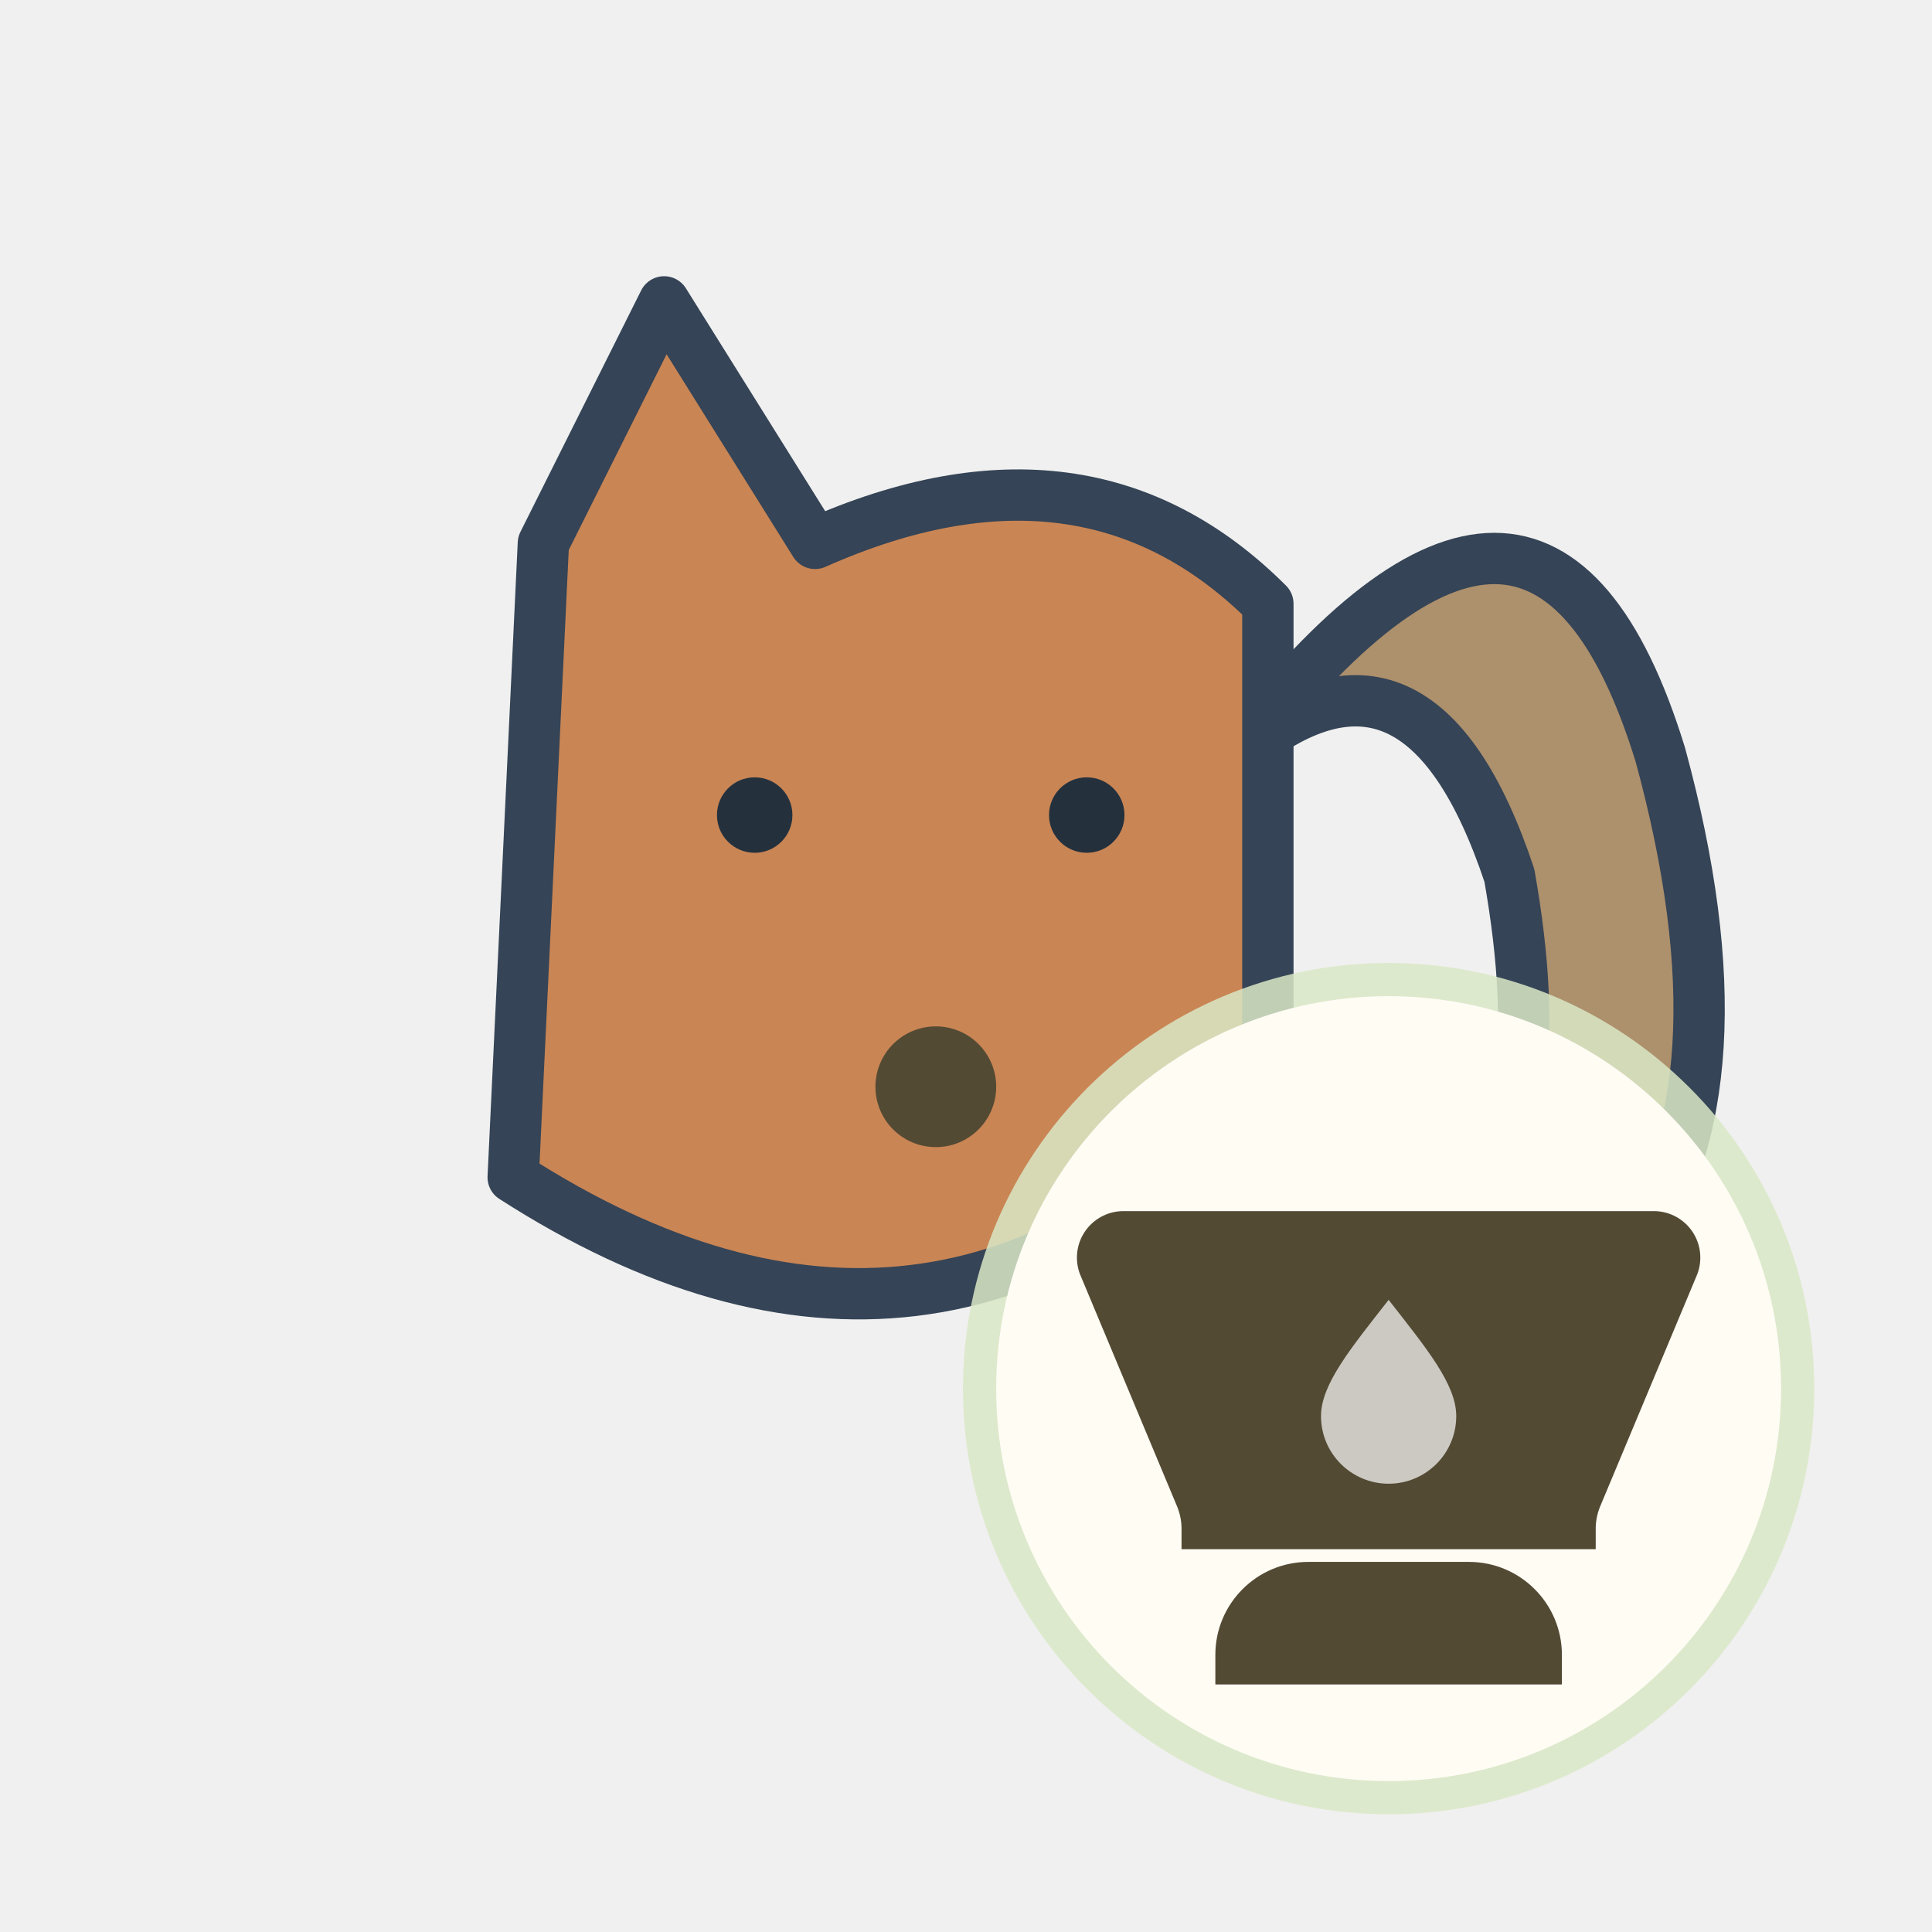
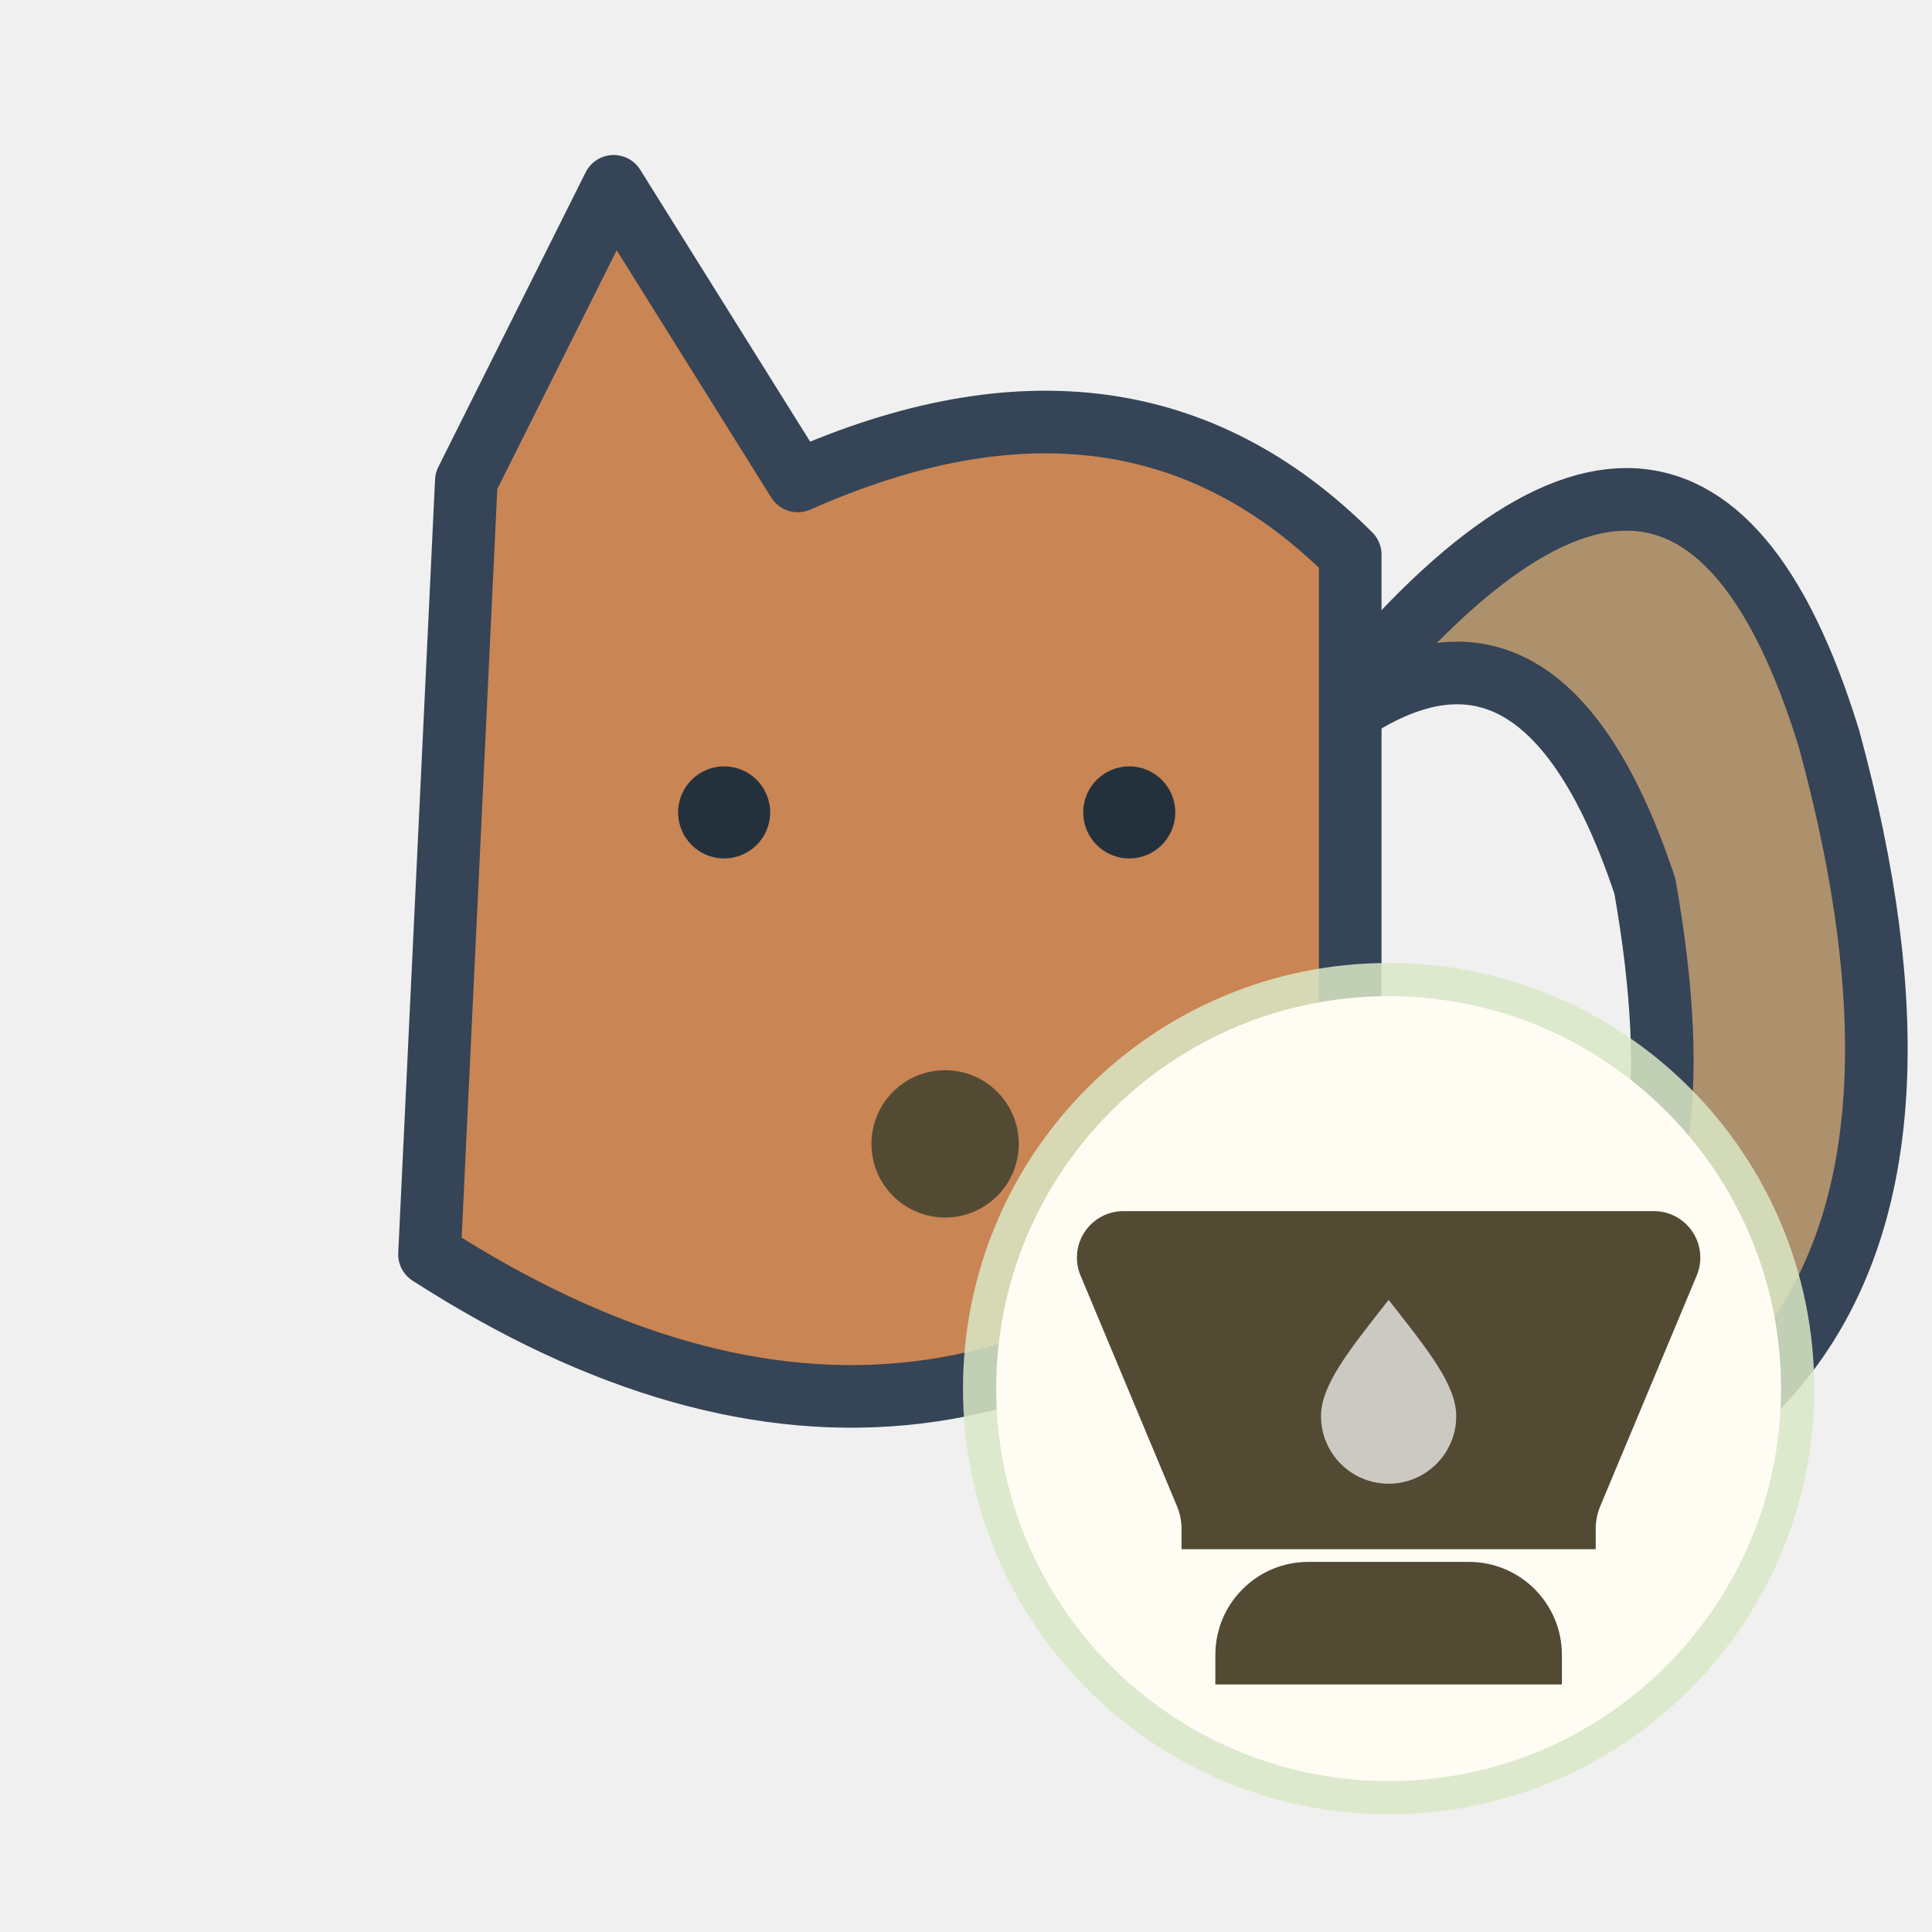
<svg xmlns="http://www.w3.org/2000/svg" viewBox="0 0 64 64" width="64" height="64" role="img" aria-label="red squirrel — pump">
  <defs>
    <linearGradient id="d-woodland-pump" x1="0" y1="0" x2="0.62" y2="1">
      <stop offset="0" stop-color="#F4F3E5" />
      <stop offset="1" stop-color="#D9E8C5" />
    </linearGradient>
  </defs>
-   <g stroke="#354456" stroke-width="1.7" stroke-linejoin="round" stroke-linecap="round">
-     <path d="M37 38Q53 46 50 29Q47 20 41 25Q51 12 55 25Q61 47 39 47Z" fill="#AD906C" />
-     <path d="M18 18L22 10L27 18Q36 14 42 20V36Q31 48 17 39Z" fill="#C98554" />
-     <circle cx="25" cy="27" r="1.25" fill="#24313d" stroke="none" />
-     <circle cx="36" cy="27" r="1.25" fill="#24313d" stroke="none" />
-     <circle cx="31" cy="36" r="2" fill="#534A34" stroke="none" />
+   <g transform="translate(29.6 27.4) scale(1.22) translate(-29.6 -27.4)">
+     <g stroke="#354456" stroke-width="1.7" stroke-linejoin="round" stroke-linecap="round">
+       <path d="M37 38Q53 46 50 29Q47 20 41 25Q51 12 55 25Q61 47 39 47Z" fill="#AD906C" />
+       <path d="M18 18L22 10L27 18Q36 14 42 20V36Q31 48 17 39Z" fill="#C98554" />
+       <circle cx="25" cy="27" r="1.25" fill="#24313d" stroke="none" />
+       <circle cx="36" cy="27" r="1.25" fill="#24313d" stroke="none" />
+       <circle cx="31" cy="36" r="2" fill="#534A34" stroke="none" />
+     </g>
  </g>
  <circle cx="46" cy="46" r="14.1" fill="#D9E8C5" fill-opacity=".85" />
  <circle cx="46" cy="46" r="13" fill="#FFFCF4" />
  <g transform="translate(34.8 34.8) scale(0.7)">
    <path d="M3.4 7.6h25.2a2.2 2.2 0 0 1 2 3l-4.6 11a2.8 2.8 0 0 0-.2 1.1v.9H6.2v-.9a2.8 2.8 0 0 0-.2-1.1l-4.6-11a2.2 2.2 0 0 1 2-3Z" fill="#534A34" />
    <path d="M12.2 24.2h7.6a4.4 4.4 0 0 1 4.4 4.4v1.4H7.8v-1.4a4.4 4.4 0 0 1 4.4-4.4Z" fill="#534A34" />
    <path d="M16 11.8c1.8 2.3 3.2 4 3.2 5.5a3.2 3.2 0 0 1-6.4 0c0-1.5 1.4-3.2 3.2-5.5Z" fill="#fff" fill-opacity=".7" />
  </g>
</svg>
